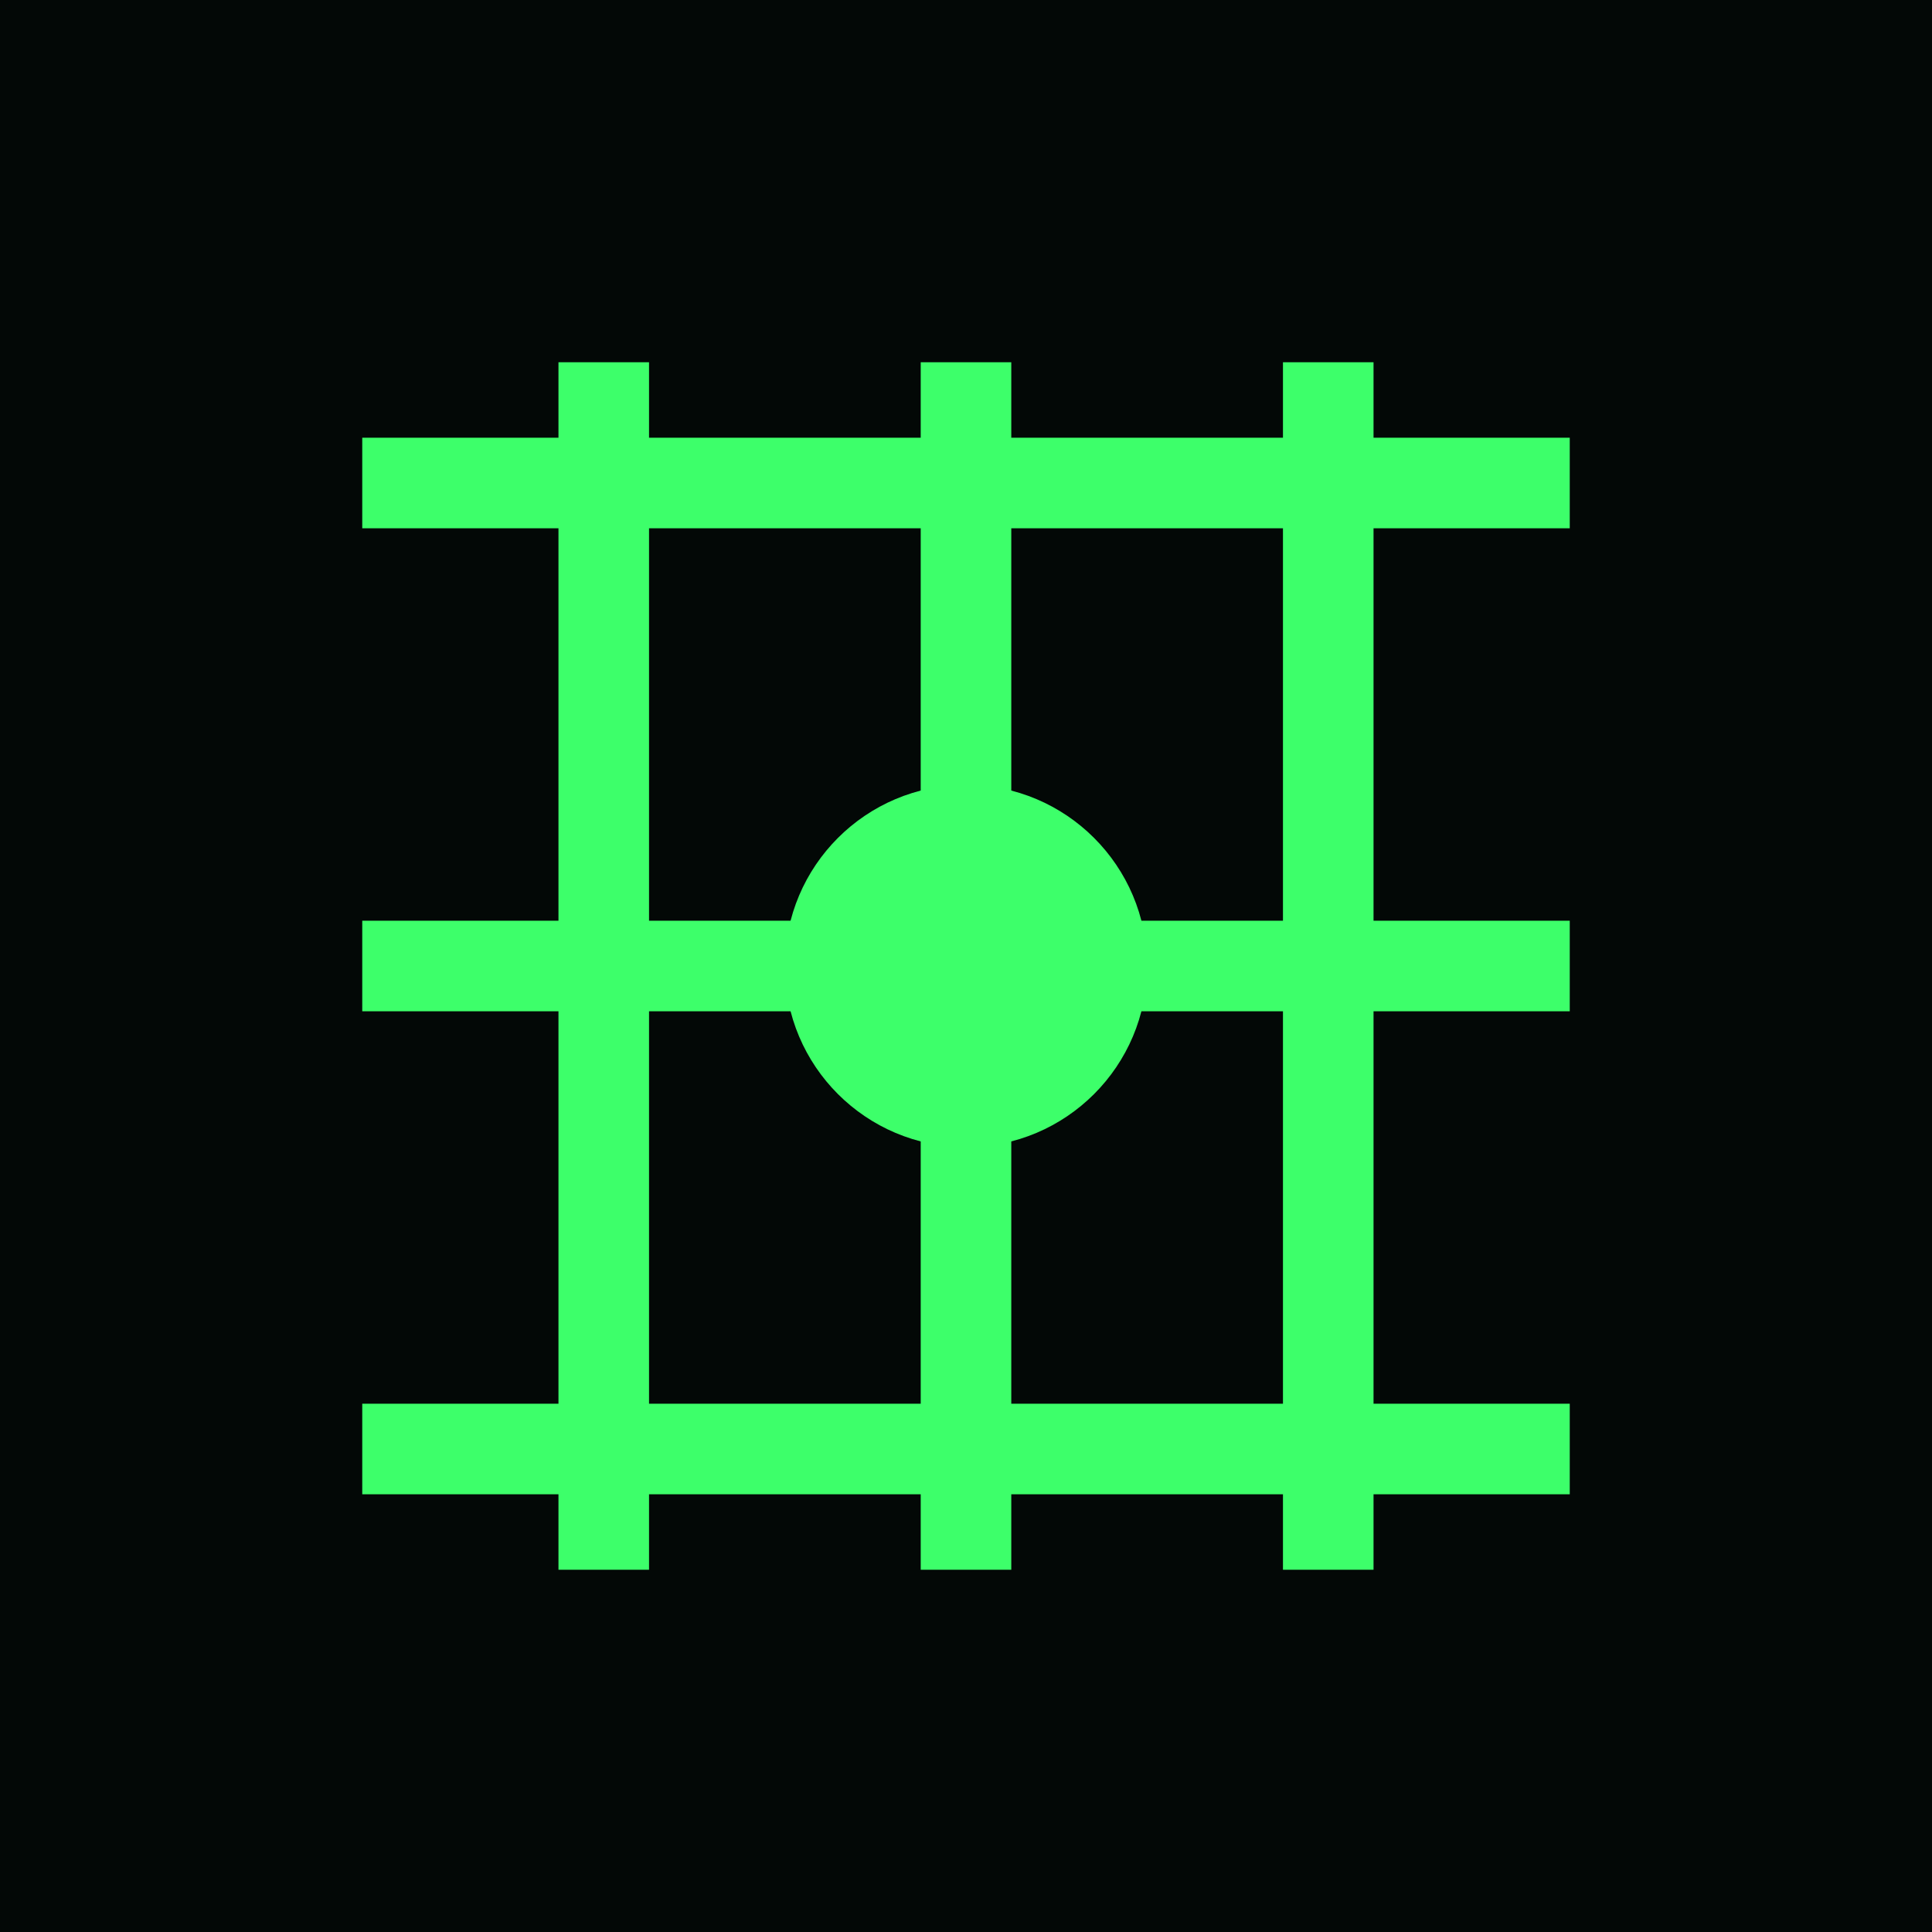
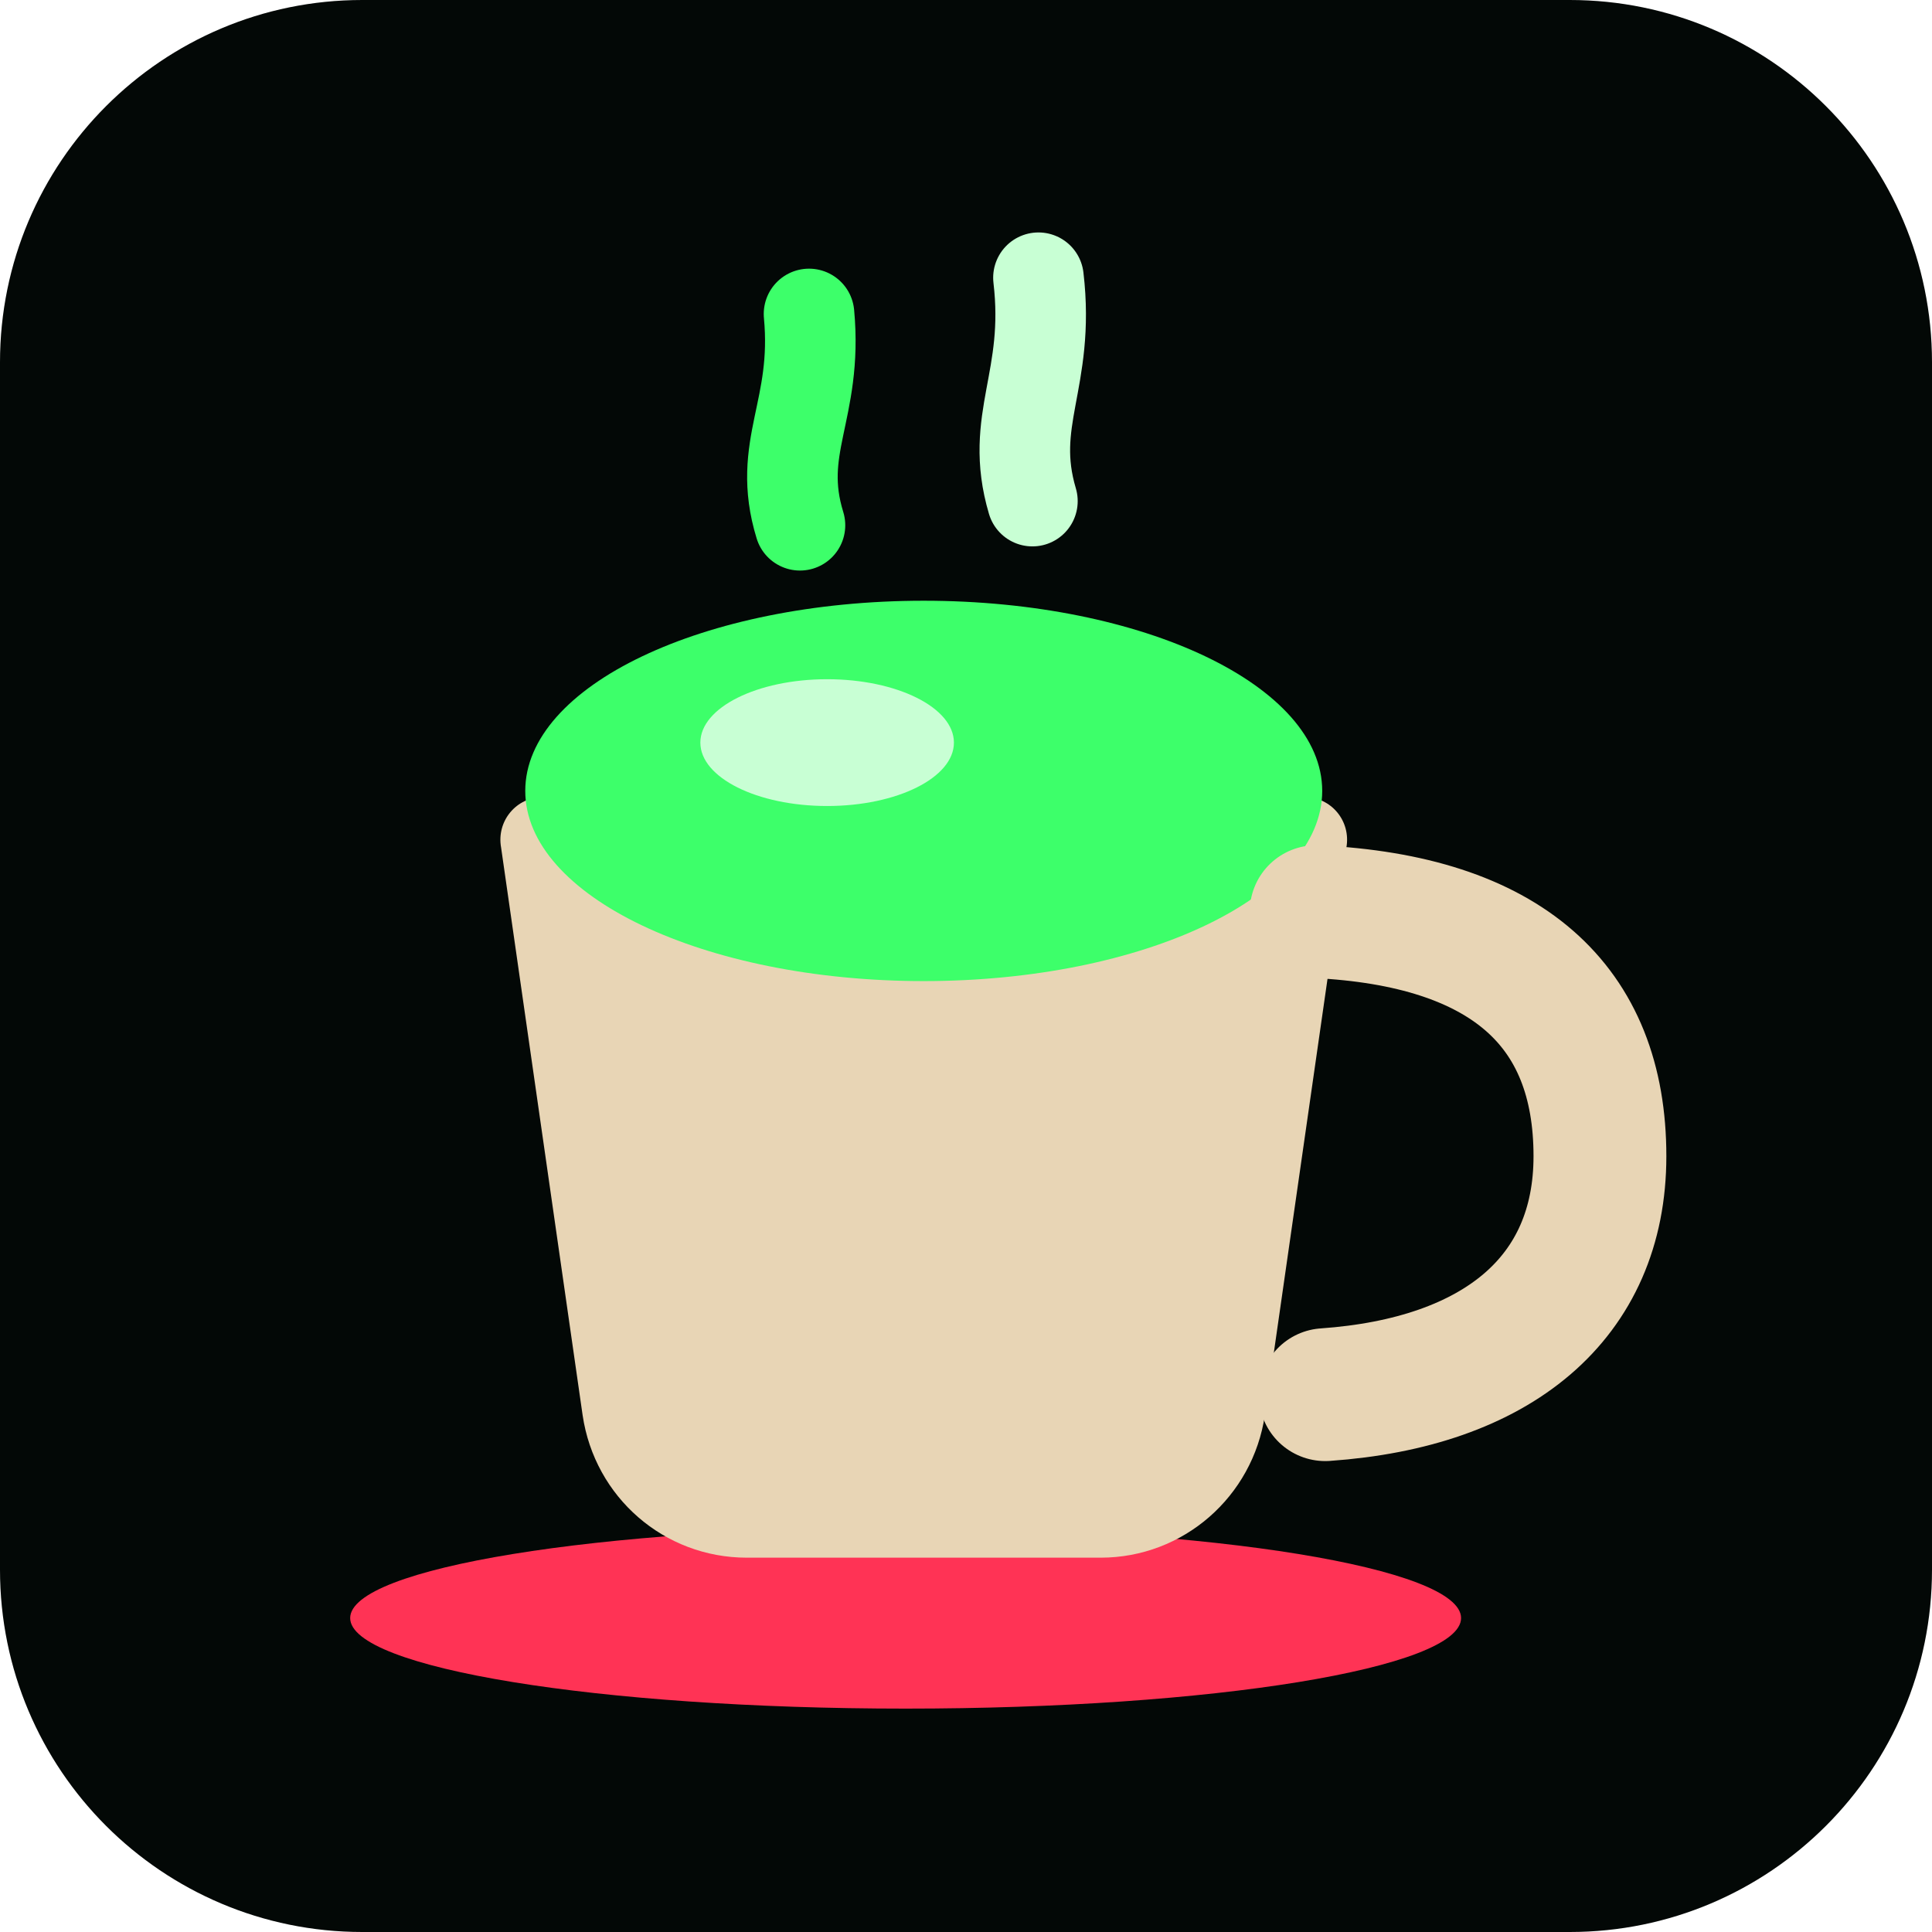
<svg xmlns="http://www.w3.org/2000/svg" viewBox="0 0 32 32">
-   <rect width="32" height="32" fill="#030806" />
-   <path fill="none" stroke="#3dff6a" stroke-width="1.5" d="M6 8h20M6 16h20M6 24h20M10 6v20M16 6v20M22 6v20" />
-   <circle cx="16" cy="16" r="3" fill="#3dff6a" />
+   <rect width="32" height="32" rx="6" fill="#030806" />
+   <ellipse cx="15" cy="26.8" rx="9.2" ry="1.5" fill="#ff3355" />
+   <path d="M9 13.2h12.6c.45 0 .78.4.7.84l-1.35 9.4c-.2 1.35-1.35 2.36-2.72 2.36h-5.86c-1.37 0-2.52-1-2.72-2.36l-1.35-9.4c-.08-.44.25-.84.7-.84z" fill="#e8d5b5" />
+   <ellipse cx="15.3" cy="13.1" rx="6.6" ry="3.15" fill="#3dff6a" />
+   <ellipse cx="13.7" cy="12.3" rx="2.1" ry="1.05" fill="#c8ffd4" />
+   <path d="M21.8 15.1c3.15.15 4.7 1.55 4.7 4.05 0 2.35-1.7 3.75-4.55 3.95" fill="none" stroke="#e8d5b5" stroke-width="2.2" stroke-linecap="round" />
+   <path d="M13.4 5.2c.15 1.6-.55 2.2-.15 3.5" fill="none" stroke="#3dff6a" stroke-width="1.5" stroke-linecap="round" />
+   <path d="M17.2 4.6c.2 1.7-.5 2.35-.1 3.7" fill="none" stroke="#c8ffd4" stroke-width="1.5" stroke-linecap="round" />
</svg>
